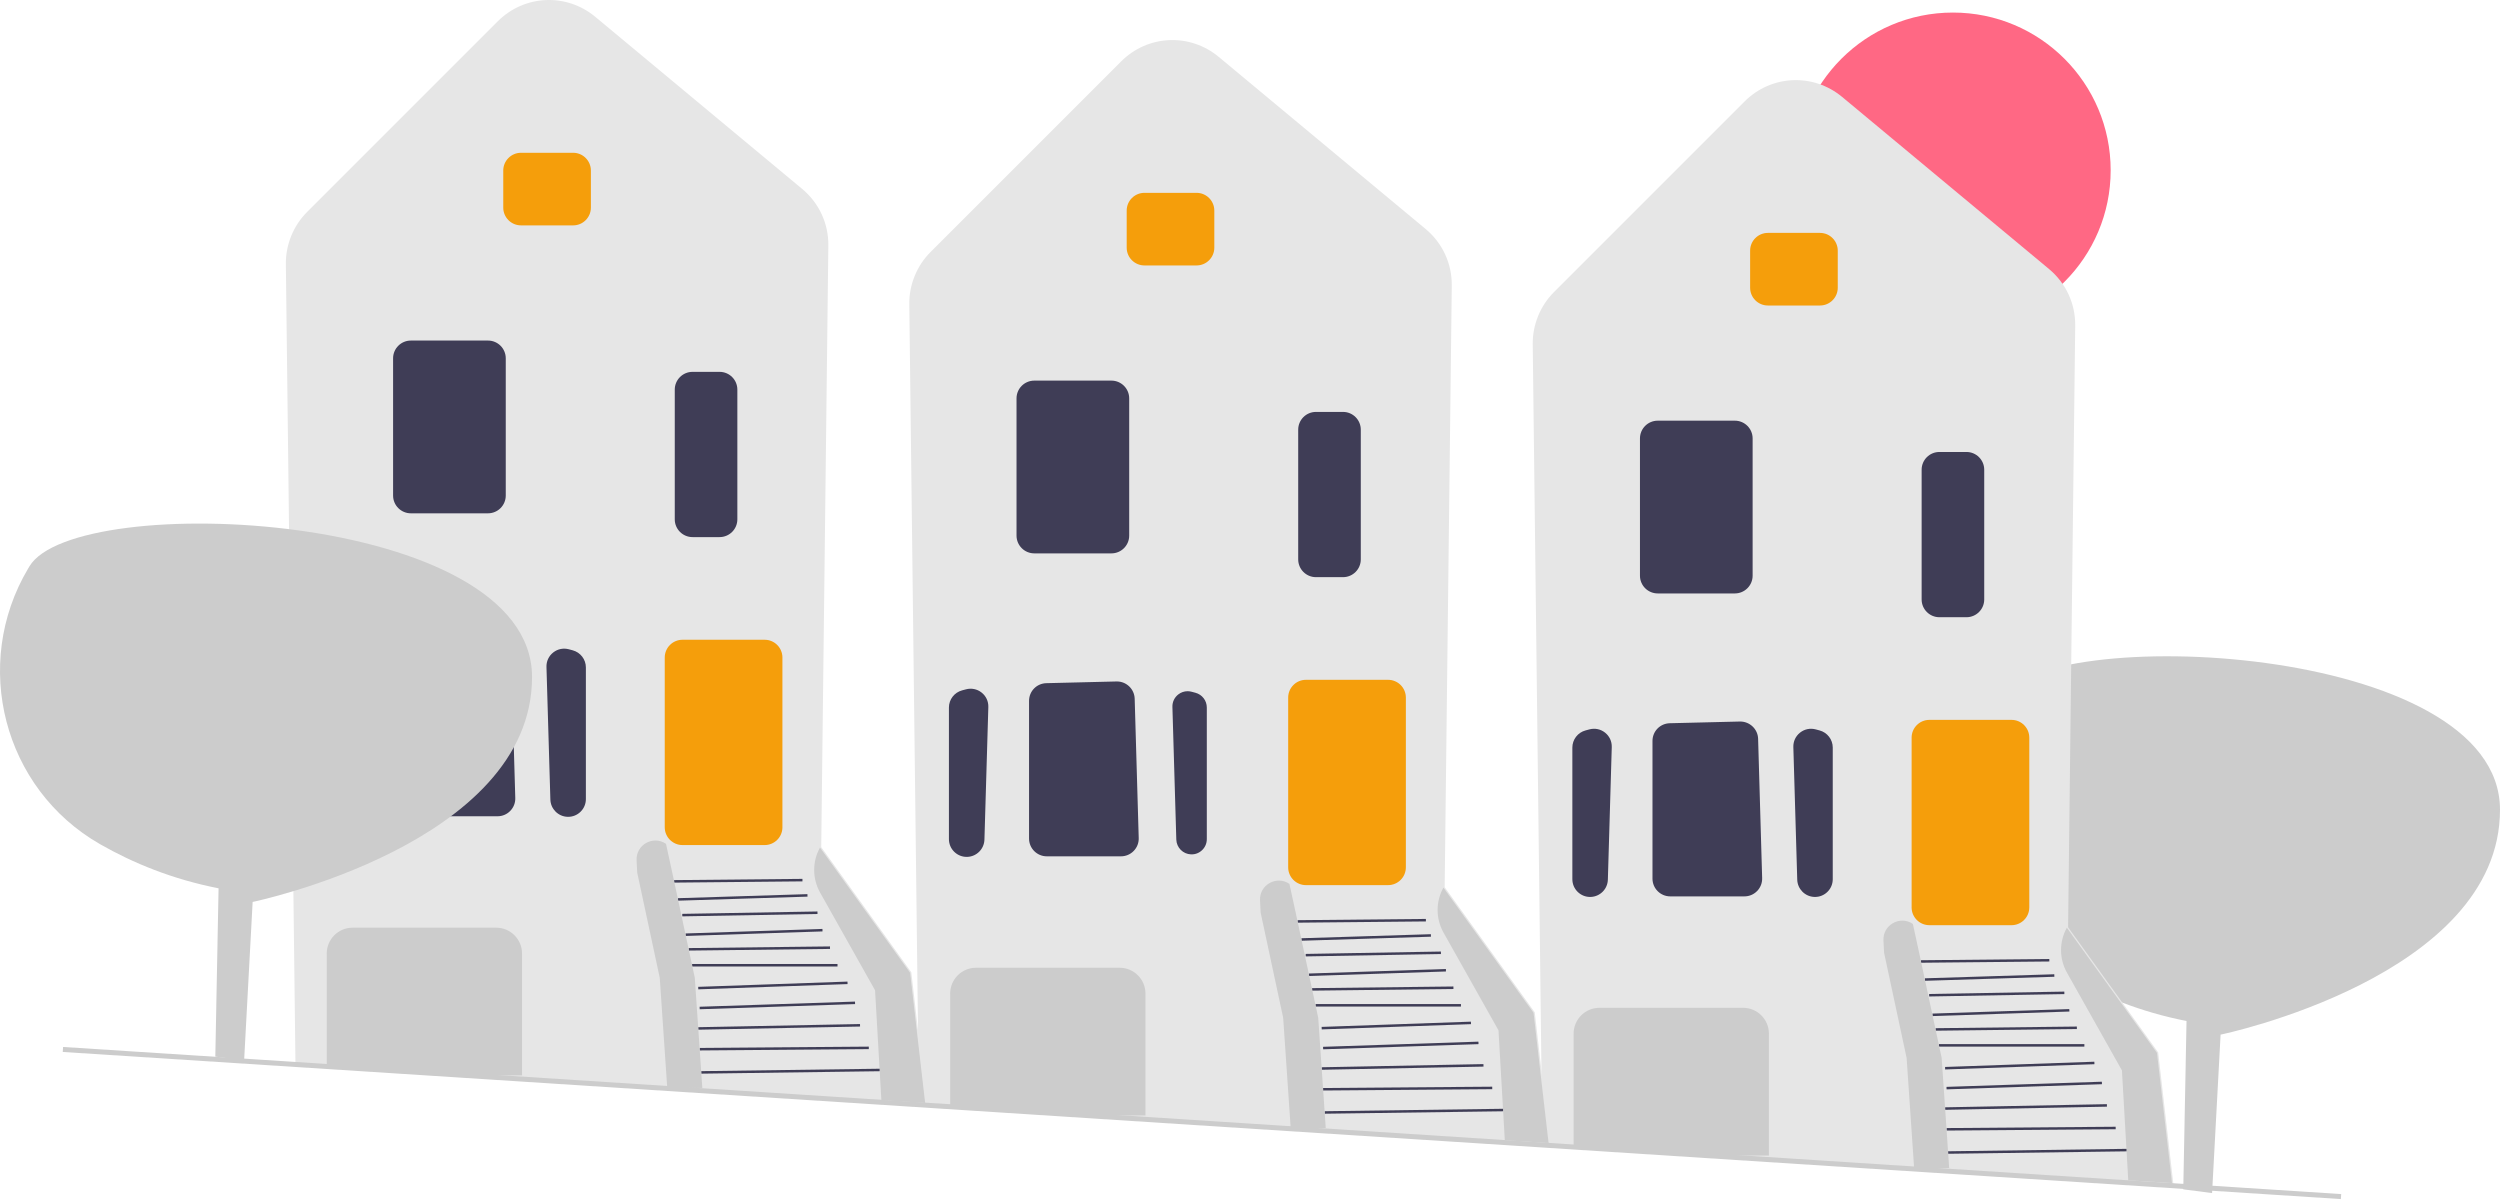
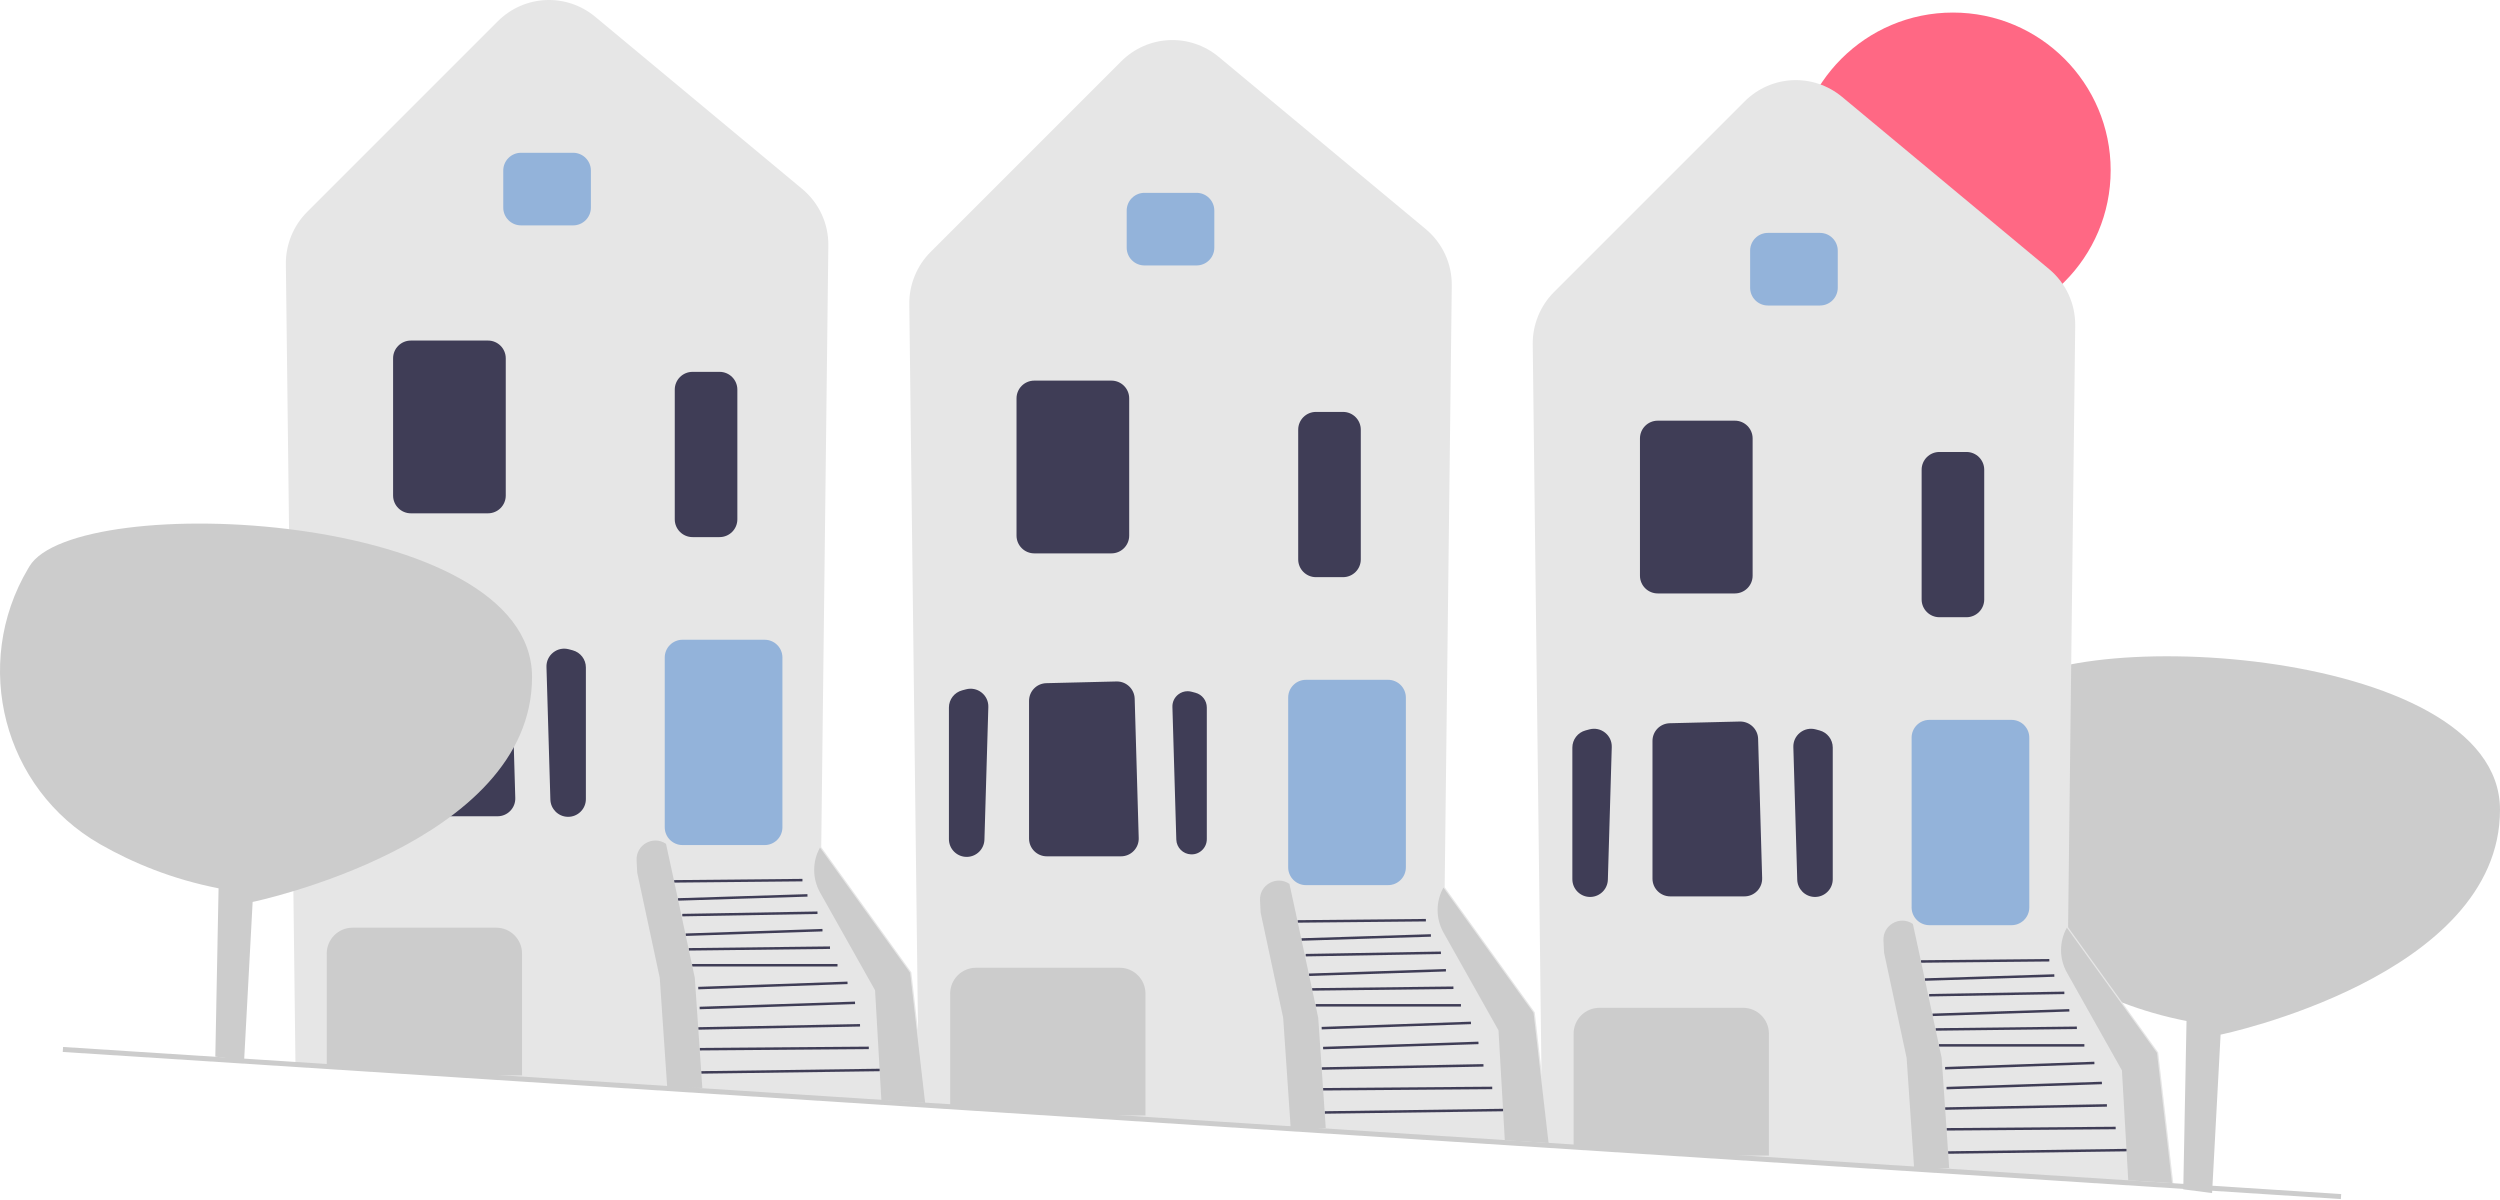
<svg xmlns="http://www.w3.org/2000/svg" width="998.5" height="479.016" viewBox="0 0 998.5 479.016" role="img" artist="Katerina Limpitsouni" source="https://undraw.co/">
  <path d="M883.503,476.518l3.402-63.283s111.595-23.136,111.595-89.82-182.363-74.85-200.735-44.23c-.184,.306-.366,.612-.548,.918-22.693,38.27-9.881,87.955,28.734,110.056,13.204,7.557,28.948,14.024,47.344,17.632l-1.296,67.226" fill="#ccc" />
  <circle cx="780" cy="68.018" r="63" fill="#ff6884" />
  <path d="M687.058,461.517l-71.053-4.529-3.832-319.501c-.093-7.755,2.999-15.349,8.483-20.833l76.121-76.121c10.656-10.655,27.427-11.425,39.013-1.787l82.607,68.718c6.739,5.606,10.545,13.849,10.442,22.614l-2.838,240.281,35.904,49.866,.076,.105,6.083,52.724-181.007-11.538Z" fill="#e6e6e6" />
-   <path d="M699,114.926v-14.815c0-3.911,3.182-7.092,7.092-7.092h20.816c3.911,0,7.092,3.182,7.092,7.092v14.815c0,3.911-3.181,7.092-7.092,7.092h-20.816c-3.911,0-7.092-3.182-7.092-7.092Z" fill="#f59e0b" />
+   <path d="M699,114.926v-14.815c0-3.911,3.182-7.092,7.092-7.092h20.816c3.911,0,7.092,3.182,7.092,7.092v14.815c0,3.911-3.181,7.092-7.092,7.092h-20.816c-3.911,0-7.092-3.182-7.092-7.092Z" fill="#93b3da" />
  <path d="M655,229.926v-54.815c0-3.911,3.182-7.092,7.092-7.092h30.816c3.911,0,7.092,3.182,7.092,7.092v54.815c0,3.911-3.181,7.092-7.092,7.092h-30.816c-3.911,0-7.092-3.182-7.092-7.092Z" fill="#3f3d56" />
  <path d="M724.657,358.237c-3.725-.132-6.728-3.154-6.838-6.88l-1.558-52.981c-.066-2.262,.913-4.363,2.686-5.769,1.773-1.404,4.044-1.873,6.231-1.293l1.558,.416c3.1,.827,5.265,3.645,5.265,6.853v52.566c0,1.941-.77,3.754-2.167,5.103-1.335,1.289-3.073,1.989-4.918,1.989-.086,0-.172-.001-.258-.004Z" fill="#3f3d56" />
  <path d="M630.166,356.252c-1.397-1.349-2.167-3.161-2.167-5.103v-52.566c0-3.208,2.165-6.025,5.265-6.853l1.558-.416c2.188-.58,4.458-.111,6.23,1.293,1.773,1.404,2.752,3.507,2.687,5.769l-1.559,52.981c-.11,3.726-3.113,6.748-6.838,6.88-.086,.003-.172,.004-.258,.004-1.845,0-3.583-.701-4.918-1.989Z" fill="#3f3d56" />
  <path d="M660,350.926v-54.975c0-3.881,3.04-6.995,6.919-7.091l28.008-.683c3.882-.054,7.149,2.993,7.263,6.885l1.613,55.657c.056,1.933-.655,3.761-2.003,5.147-1.347,1.387-3.153,2.15-5.086,2.15h-29.622c-3.911,0-7.092-3.182-7.092-7.092Z" fill="#3f3d56" />
  <path d="M825.548,388.492l21.952,39.027,2.52,43.89,17.48,1.11-6-52-36-50h0c-3.107,5.593-3.089,12.397,.048,17.973Z" fill="#ccc" />
  <rect x="778.073" y="459.333" width="71.255" height="1" transform="translate(-6.21016 11.16674) rotate(-.78329)" fill="#3f3d56" />
  <rect x="777.444" y="450.285" width="67.557" height="1" transform="translate(-3.49689 6.35124) rotate(-.44761)" fill="#3f3d56" />
  <rect x="776.874" y="441.633" width="64.632" height="1" transform="translate(-8.47947 15.88578) rotate(-1.11892)" fill="#3f3d56" />
  <rect x="777.428" y="433.063" width="62.09" height="1.001" transform="translate(-13.94245 27.06782) rotate(-1.9017)" fill="#3f3d56" />
  <rect x="776.86" y="425.095" width="59.659" height="1.001" transform="translate(-14.45504 28.60544) rotate(-2.01348)" fill="#3f3d56" />
  <rect x="774.429" y="417.019" width="58.071" height="1" fill="#3f3d56" />
  <rect x="773.062" y="410.332" width="56.44" height="1" transform="translate(-4.75909 9.41758) rotate(-.6714)" fill="#3f3d56" />
  <rect x="771.799" y="403.915" width="54.716" height="1.001" transform="translate(-12.9803 26.74262) rotate(-1.9017)" fill="#3f3d56" />
  <rect x="770.495" y="396.518" width="54.009" height="1" transform="translate(-6.85458 14.07771) rotate(-1.00705)" fill="#3f3d56" />
  <rect x="768.781" y="389.926" width="51.731" height="1" transform="translate(-11.80713 25.01108) rotate(-1.78991)" fill="#3f3d56" />
  <rect x="767.249" y="383.269" width="51.252" height="1" transform="translate(-3.70976 7.76085) rotate(-.55951)" fill="#3f3d56" />
-   <path d="M763.5,362.426v-67.815c0-3.911,3.182-7.093,7.092-7.093h32.816c3.911,0,7.092,3.182,7.092,7.093v67.815c0,3.91-3.181,7.092-7.092,7.092h-32.816c-3.911,0-7.092-3.182-7.092-7.092Z" fill="#f59e0b" />
+   <path d="M763.5,362.426v-67.815c0-3.911,3.182-7.093,7.092-7.093h32.816c3.911,0,7.092,3.182,7.092,7.093v67.815c0,3.91-3.181,7.092-7.092,7.092h-32.816c-3.911,0-7.092-3.182-7.092-7.092Z" fill="#93b3da" />
  <path d="M687.058,461.517l-58.09-3.7-.468-.03v-44.957c0-5.686,4.625-10.312,10.311-10.312h57.378c5.686,0,10.311,4.626,10.311,10.312v48.688h-.5l-18.941-.001Z" fill="#ccc" />
  <path d="M767.5,239.426v-51.816c0-3.911,3.182-7.092,7.092-7.092h10.816c3.911,0,7.092,3.182,7.092,7.092v51.816c0,3.91-3.181,7.092-7.092,7.092h-10.816c-3.911,0-7.092-3.182-7.092-7.092Z" fill="#3f3d56" />
  <path d="M778.5,466.518l-3-44-9-42-2.5-11.5h-0c-5.137-3.493-12.055,.393-11.745,6.597l.245,4.903,9,42,3,44" fill="#ccc" />
  <path d="M438.057,445.517l-71.052-4.529-3.832-319.501c-.093-7.755,2.999-15.349,8.483-20.833L447.778,24.533c10.655-10.656,27.427-11.424,39.013-1.787l82.607,68.718c6.739,5.606,10.545,13.849,10.442,22.614l-2.838,240.281,35.904,49.866,.076,.105,6.083,52.724-181.008-11.538Z" fill="#e6e6e6" />
-   <path d="M450,98.926v-14.815c0-3.911,3.182-7.092,7.093-7.092h20.815c3.911,0,7.092,3.182,7.092,7.092v14.815c0,3.911-3.181,7.092-7.092,7.092h-20.815c-3.911,0-7.093-3.182-7.093-7.092Z" fill="#f59e0b" />
+   <path d="M450,98.926v-14.815c0-3.911,3.182-7.092,7.093-7.092h20.815c3.911,0,7.092,3.182,7.092,7.092v14.815c0,3.911-3.181,7.092-7.092,7.092h-20.815c-3.911,0-7.093-3.182-7.093-7.092Z" fill="#93b3da" />
  <path d="M406,213.926v-54.815c0-3.911,3.182-7.092,7.093-7.092h30.815c3.91,0,7.092,3.182,7.092,7.092v54.815c0,3.911-3.182,7.092-7.092,7.092h-30.815c-3.911,0-7.093-3.182-7.093-7.092Z" fill="#3f3d56" />
  <path d="M470.567,277.391c-1.523,1.206-2.364,3.013-2.307,4.955l1.558,52.981c.095,3.2,2.675,5.796,5.874,5.909,1.682,.067,3.247-.547,4.446-1.705,1.2-1.158,1.861-2.715,1.861-4.383v-52.566c0-2.756-1.859-5.176-4.522-5.886l-1.559-.416c-.527-.141-1.061-.21-1.589-.21-1.352,0-2.667,.453-3.763,1.32Z" fill="#3f3d56" />
  <path d="M381.166,340.252c-1.396-1.349-2.166-3.161-2.166-5.103v-52.566c0-3.208,2.165-6.025,5.265-6.853l1.559-.416c2.184-.58,4.457-.111,6.23,1.293,1.774,1.405,2.753,3.508,2.687,5.769l-1.559,52.981c-.109,3.726-3.112,6.748-6.838,6.88-.086,.003-.173,.004-.259,.004-1.845,0-3.583-.701-4.919-1.989Z" fill="#3f3d56" />
  <path d="M411,334.926v-54.975c0-3.881,3.039-6.995,6.92-7.091l28.008-.683c.06-.001,.117-.002,.176-.002,3.813,0,6.976,3.054,7.087,6.887l1.613,55.657c.056,1.933-.655,3.761-2.003,5.147-1.347,1.387-3.153,2.15-5.087,2.15h-29.621c-3.911,0-7.093-3.182-7.093-7.092Z" fill="#3f3d56" />
  <path d="M576.548,372.492l21.952,39.027,2.52,43.89,17.48,1.11-6-52-36-50h0c-3.107,5.593-3.089,12.397,.048,17.973Z" fill="#ccc" />
  <rect x="529.073" y="443.333" width="71.255" height="1" transform="translate(-6.0147 7.76127) rotate(-.78329)" fill="#3f3d56" />
  <rect x="528.444" y="434.285" width="67.557" height="1" transform="translate(-3.37949 4.4055) rotate(-.44761)" fill="#3f3d56" />
  <rect x="527.874" y="425.633" width="64.632" height="1" transform="translate(-8.21451 11.02038) rotate(-1.11892)" fill="#3f3d56" />
  <rect x="528.428" y="417.063" width="62.09" height="1.001" transform="translate(-13.54864 18.79599) rotate(-1.9017)" fill="#3f3d56" />
  <rect x="527.86" y="409.095" width="59.659" height="1.001" transform="translate(-14.04662 19.84706) rotate(-2.01348)" fill="#3f3d56" />
  <rect x="525.429" y="401.019" width="58.071" height="1" fill="#3f3d56" />
  <rect x="524.062" y="394.332" width="56.44" height="1" transform="translate(-4.5887 6.49871) rotate(-.6714)" fill="#3f3d56" />
  <rect x="522.799" y="387.915" width="54.716" height="1.001" transform="translate(-12.58648 18.47078) rotate(-1.9017)" fill="#3f3d56" />
  <rect x="521.495" y="380.518" width="54.009" height="1" transform="translate(-6.61184 9.69896) rotate(-1.00705)" fill="#3f3d56" />
  <rect x="519.781" y="373.926" width="51.731" height="1" transform="translate(-11.42886 17.22582) rotate(-1.78991)" fill="#3f3d56" />
  <rect x="518.249" y="367.269" width="51.252" height="1" transform="translate(-3.56539 5.32856) rotate(-.55951)" fill="#3f3d56" />
-   <path d="M514.5,346.426v-67.815c0-3.911,3.182-7.093,7.092-7.093h32.816c3.911,0,7.092,3.182,7.092,7.093v67.815c0,3.91-3.181,7.092-7.092,7.092h-32.816c-3.911,0-7.092-3.182-7.092-7.092Z" fill="#f59e0b" />
+   <path d="M514.5,346.426v-67.815c0-3.911,3.182-7.093,7.092-7.093h32.816c3.911,0,7.092,3.182,7.092,7.093v67.815c0,3.91-3.181,7.092-7.092,7.092h-32.816c-3.911,0-7.092-3.182-7.092-7.092Z" fill="#93b3da" />
  <path d="M438.057,445.517l-58.09-3.7-.468-.03v-44.957c0-5.686,4.626-10.312,10.312-10.312h57.378c5.686,0,10.311,4.626,10.311,10.312v48.688h-.5l-18.942-.001Z" fill="#ccc" />
  <path d="M518.5,223.426v-51.815c0-3.911,3.182-7.092,7.092-7.092h10.816c3.911,0,7.092,3.182,7.092,7.092v51.815c0,3.911-3.181,7.092-7.092,7.092h-10.816c-3.911,0-7.092-3.182-7.092-7.092Z" fill="#3f3d56" />
  <path d="M529.5,450.518l-3-44-9-42-2.5-11.5h-0c-5.137-3.493-12.055,.393-11.745,6.597l.245,4.903,9,42,3,44" fill="#ccc" />
  <path d="M189.057,429.517l-71.052-4.529-3.832-319.501c-.093-7.755,2.999-15.349,8.483-20.833L198.778,8.533c10.655-10.656,27.428-11.424,39.012-1.787l82.608,68.718c6.739,5.606,10.545,13.849,10.441,22.614l-2.838,240.281,35.904,49.866,.075,.105,6.084,52.724-181.008-11.538Z" fill="#e6e6e6" />
-   <path d="M201,82.926v-14.815c0-3.911,3.182-7.092,7.093-7.092h20.815c3.91,0,7.092,3.182,7.092,7.092v14.815c0,3.911-3.182,7.092-7.092,7.092h-20.815c-3.911,0-7.093-3.182-7.093-7.092Z" fill="#f59e0b" />
+   <path d="M201,82.926v-14.815c0-3.911,3.182-7.092,7.093-7.092h20.815c3.91,0,7.092,3.182,7.092,7.092v14.815c0,3.911-3.182,7.092-7.092,7.092h-20.815c-3.911,0-7.093-3.182-7.093-7.092Z" fill="#93b3da" />
  <path d="M157,197.926v-54.815c0-3.911,3.182-7.092,7.093-7.092h30.815c3.91,0,7.092,3.182,7.092,7.092v54.815c0,3.911-3.182,7.092-7.092,7.092h-30.815c-3.911,0-7.093-3.182-7.093-7.092Z" fill="#3f3d56" />
  <path d="M226.657,326.237c-3.725-.132-6.729-3.154-6.839-6.88l-1.558-52.981c-.066-2.262,.912-4.364,2.686-5.769s4.044-1.874,6.23-1.293l1.559,.416c3.1,.827,5.265,3.645,5.265,6.853v52.566c0,1.941-.77,3.754-2.166,5.103-1.336,1.289-3.073,1.989-4.918,1.989-.086,0-.173-.001-.259-.004Z" fill="#3f3d56" />
  <path d="M135.394,260.213l1.558-.416c4.263-1.137,8.418,2.153,8.288,6.563l-1.558,52.982c-.102,3.474-2.883,6.271-6.356,6.394h-0c-3.73,.132-6.826-2.856-6.826-6.588v-52.566c0-2.987,2.008-5.6,4.894-6.37Z" fill="#3f3d56" />
  <path d="M162,318.926v-54.975c0-3.881,3.039-6.995,6.92-7.091l28.008-.683c3.902-.062,7.149,2.993,7.263,6.885l1.613,55.657c.056,1.933-.655,3.761-2.003,5.147-1.347,1.387-3.153,2.15-5.087,2.15h-29.621c-3.911,0-7.093-3.182-7.093-7.092Z" fill="#3f3d56" />
  <path d="M327.548,356.492l21.952,39.027,2.52,43.89,17.48,1.11-6-52-36-50h0c-3.107,5.593-3.089,12.397,.048,17.973Z" fill="#ccc" />
  <rect x="280.073" y="427.333" width="71.255" height="1" transform="translate(-5.81924 4.35579) rotate(-.78329)" fill="#3f3d56" />
  <rect x="279.444" y="418.285" width="67.557" height="1" transform="translate(-3.2621 2.45976) rotate(-.44761)" fill="#3f3d56" />
  <rect x="278.874" y="409.633" width="64.632" height="1" transform="translate(-7.94955 6.15497) rotate(-1.11892)" fill="#3f3d56" />
  <rect x="279.428" y="401.063" width="62.09" height="1.001" transform="translate(-13.15482 10.52415) rotate(-1.9017)" fill="#3f3d56" />
  <rect x="278.86" y="393.095" width="59.659" height="1.001" transform="translate(-13.6382 11.08868) rotate(-2.01348)" fill="#3f3d56" />
  <rect x="276.429" y="385.019" width="58.071" height="1" fill="#3f3d56" />
  <rect x="275.062" y="378.332" width="56.44" height="1" transform="translate(-4.41831 3.57985) rotate(-.6714)" fill="#3f3d56" />
  <rect x="273.799" y="371.915" width="54.716" height="1.001" transform="translate(-12.19267 10.19895) rotate(-1.9017)" fill="#3f3d56" />
  <rect x="272.495" y="364.518" width="54.009" height="1" transform="translate(-6.36909 5.32021) rotate(-1.00705)" fill="#3f3d56" />
  <rect x="270.781" y="357.926" width="51.731" height="1" transform="translate(-11.0506 9.44056) rotate(-1.78991)" fill="#3f3d56" />
  <rect x="269.249" y="351.269" width="51.252" height="1" transform="translate(-3.42102 2.89627) rotate(-.55951)" fill="#3f3d56" />
-   <path d="M265.5,330.426v-67.815c0-3.911,3.182-7.093,7.093-7.093h32.815c3.91,0,7.092,3.182,7.092,7.093v67.815c0,3.91-3.182,7.092-7.092,7.092h-32.815c-3.911,0-7.093-3.182-7.093-7.092Z" fill="#f59e0b" />
+   <path d="M265.5,330.426v-67.815c0-3.911,3.182-7.093,7.093-7.093h32.815c3.91,0,7.092,3.182,7.092,7.093v67.815c0,3.91-3.182,7.092-7.092,7.092h-32.815c-3.911,0-7.093-3.182-7.093-7.092Z" fill="#93b3da" />
  <path d="M189.057,429.517l-58.09-3.7-.468-.03v-44.957c0-5.686,4.626-10.312,10.312-10.312h57.378c5.686,0,10.311,4.626,10.311,10.312v48.688h-.5l-18.942-.001Z" fill="#ccc" />
  <path d="M269.5,207.426v-51.815c0-3.911,3.182-7.092,7.093-7.092h10.815c3.91,0,7.092,3.182,7.092,7.092v51.815c0,3.911-3.182,7.092-7.092,7.092h-10.815c-3.911,0-7.093-3.182-7.093-7.092Z" fill="#3f3d56" />
  <path d="M280.5,434.518l-3-44-9-42-2.5-11.5h-0c-5.137-3.493-12.055,.393-11.745,6.597l.245,4.903,9,42,3,44" fill="#ccc" />
  <path d="M97.503,423.518l3.402-63.283s111.595-23.136,111.595-89.82S30.137,195.565,11.765,226.186c-.184,.306-.366,.612-.548,.918-22.693,38.27-9.881,87.955,28.734,110.056,13.204,7.557,28.948,14.024,47.344,17.632l-1.296,67.226" fill="#ccc" />
  <rect x="479.067" y="-7.353" width="2" height="911.775" transform="translate(1.52699 898.6975) rotate(-86.30501)" fill="#ccc" />
</svg>
